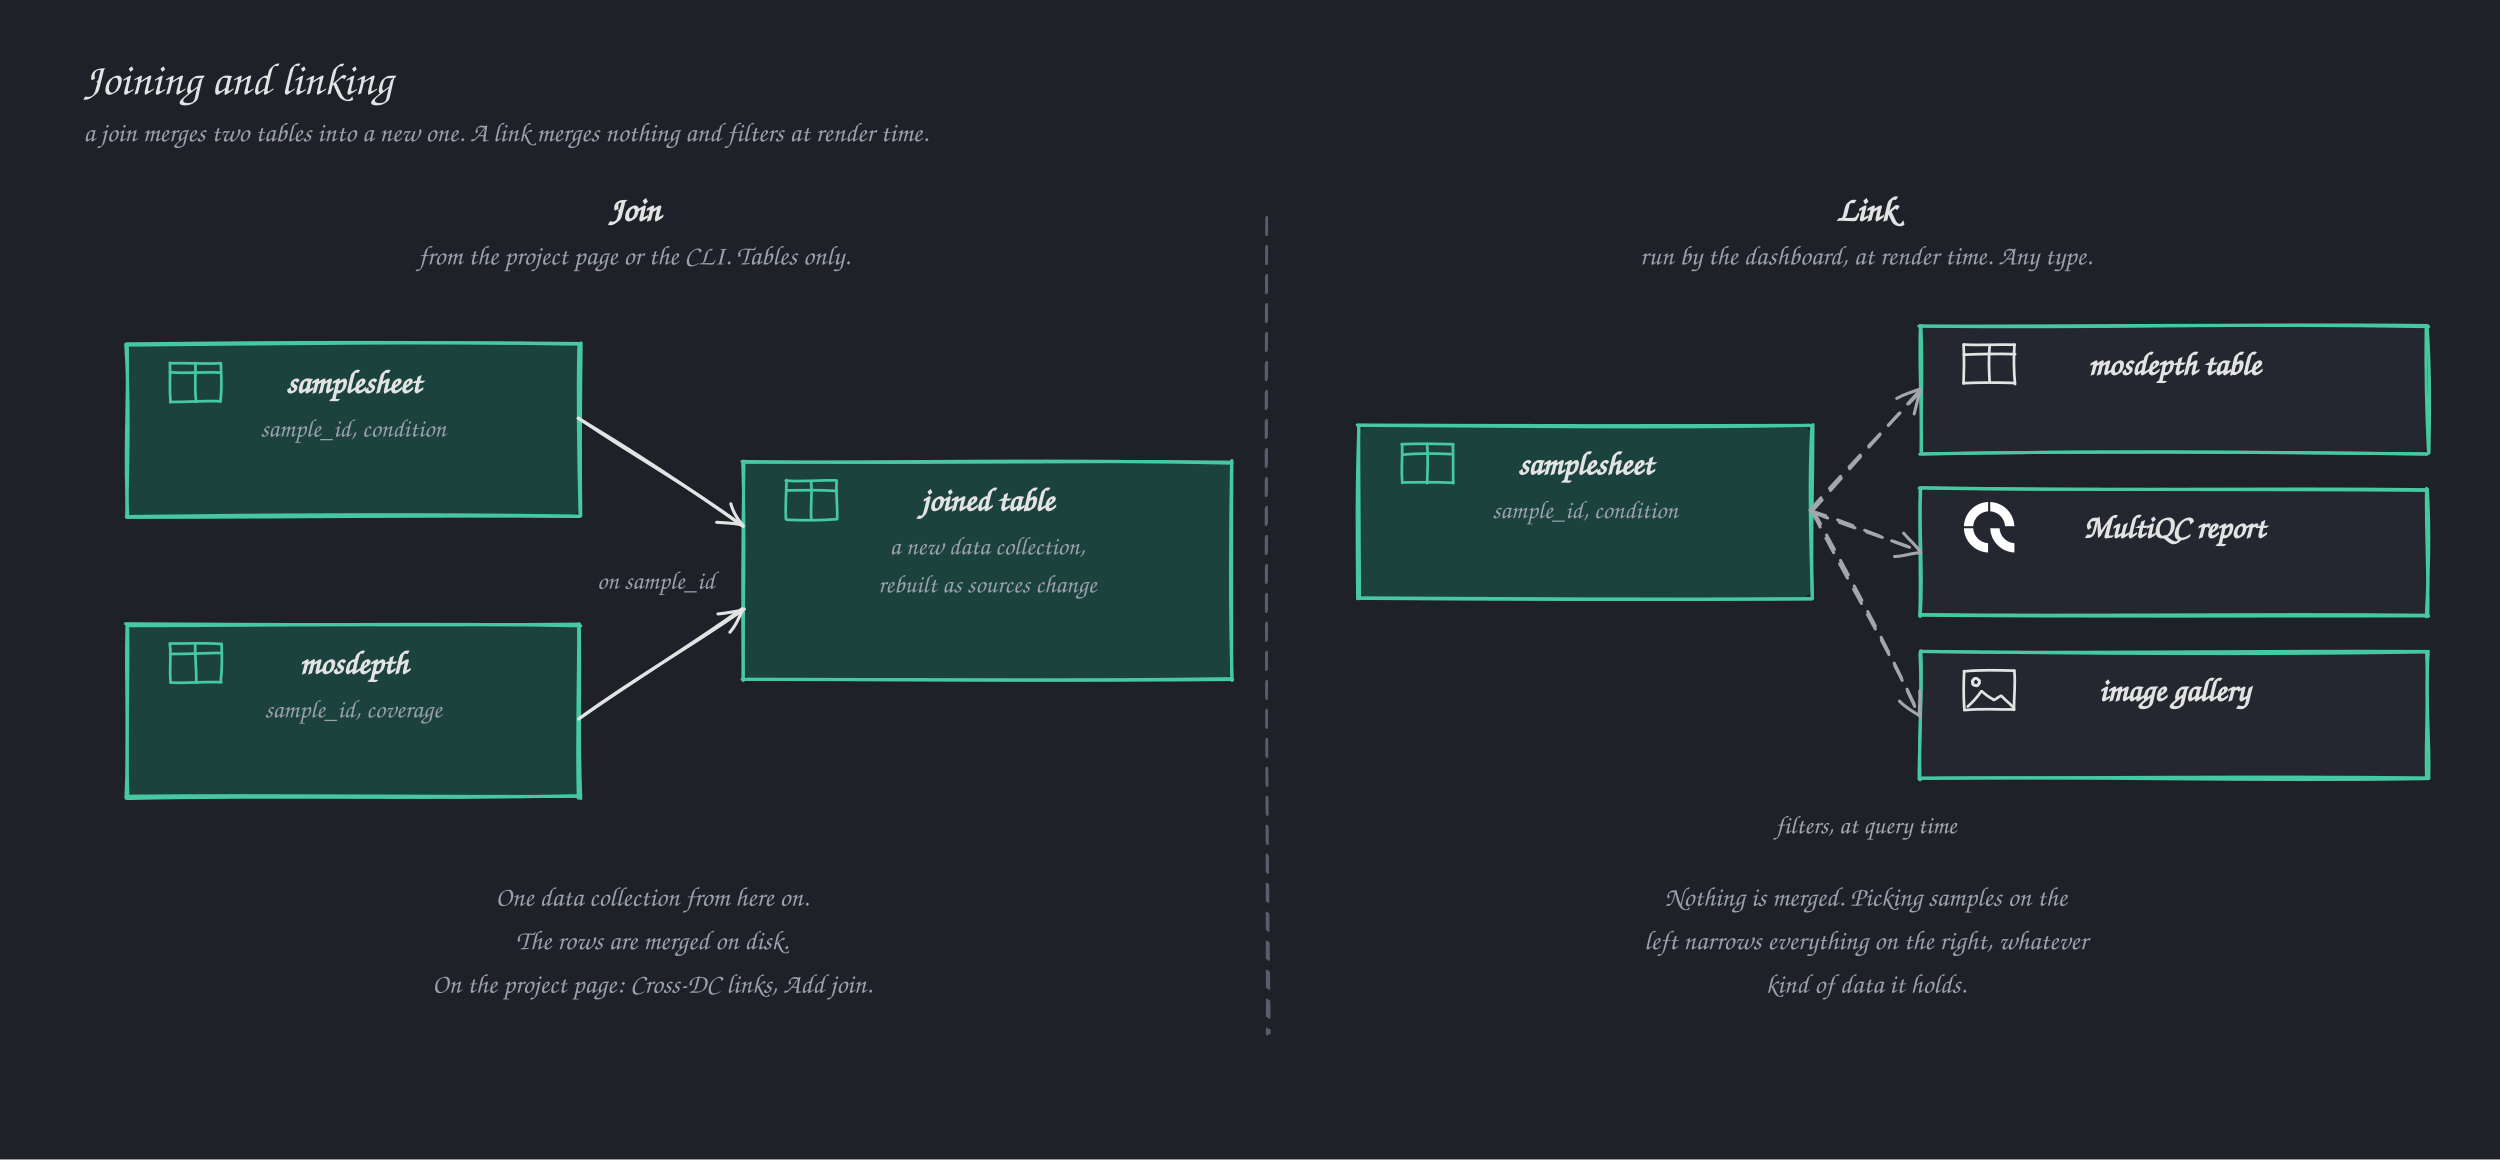
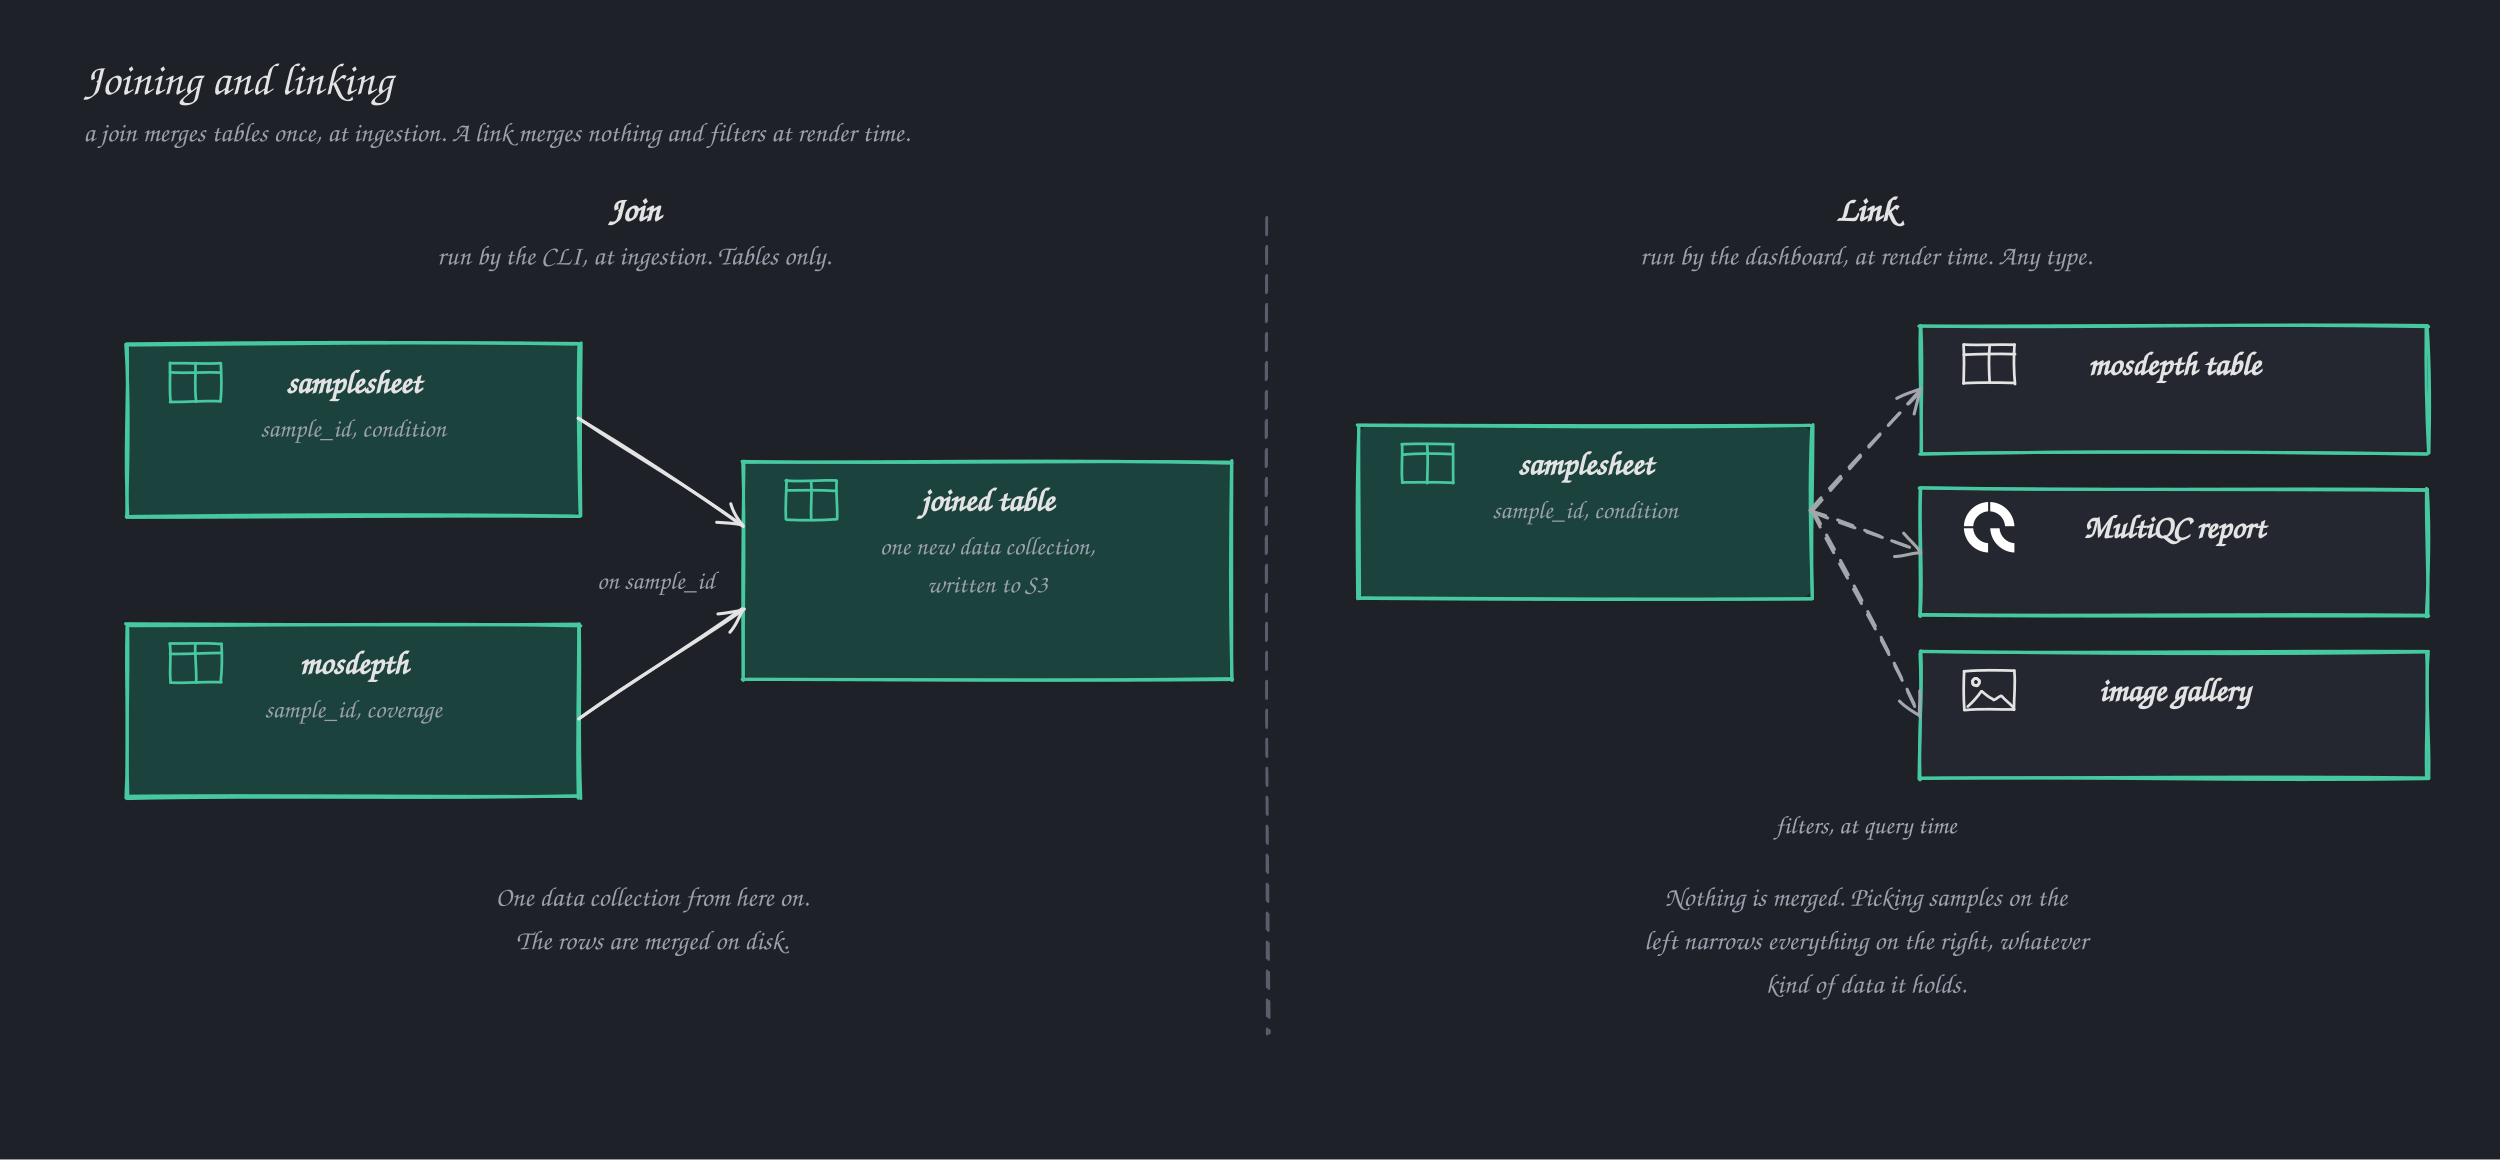
<svg xmlns="http://www.w3.org/2000/svg" width="1380" height="640" viewBox="0 0 1380 640">
  <rect width="1380" height="640" fill="#1f2129" />
  <text x="46.0" y="52.0" font-family="Virgil, Virgil GS, Excalifont, Comic Sans MS, Bradley Hand, cursive" font-size="25" fill="#e3e3e3" text-anchor="start" font-weight="normal">Joining and linking</text>
-   <text x="46.0" y="78.0" font-family="Virgil, Virgil GS, Excalifont, Comic Sans MS, Bradley Hand, cursive" font-size="15" fill="#9aa0ac" text-anchor="start" font-weight="normal">a join merges two tables into a new one. A link merges nothing and filters at render time.</text>
+   <text x="46.0" y="78.0" font-family="Virgil, Virgil GS, Excalifont, Comic Sans MS, Bradley Hand, cursive" font-size="15" fill="#9aa0ac" text-anchor="start" font-weight="normal">a join merges tables once, at ingestion. A link merges nothing and filters at render time.</text>
  <text x="350.0" y="122.0" font-family="Virgil, Virgil GS, Excalifont, Comic Sans MS, Bradley Hand, cursive" font-size="19" fill="#e3e3e3" text-anchor="middle" font-weight="bold">Join</text>
-   <text x="350.0" y="146.0" font-family="Virgil, Virgil GS, Excalifont, Comic Sans MS, Bradley Hand, cursive" font-size="15" fill="#9aa0ac" text-anchor="middle" font-weight="normal">from the project page or the CLI. Tables only.</text>
+   <text x="350.0" y="146.0" font-family="Virgil, Virgil GS, Excalifont, Comic Sans MS, Bradley Hand, cursive" font-size="15" fill="#9aa0ac" text-anchor="middle" font-weight="normal">run by the CLI, at ingestion. Tables only.</text>
  <rect x="70.0" y="190.0" width="250.0" height="95.0" rx="6" fill="#1c423d" />
  <path d="M70.1,189.8 C152.8,188.9 237.1,188.6 319.3,190.0" fill="none" stroke="#46c8a1" stroke-width="1.7" stroke-linecap="round" />
  <path d="M69.9,190.5 C151.9,189.8 235.3,188.7 319.4,189.6" fill="none" stroke="#46c8a1" stroke-width="1.7" stroke-linecap="round" />
  <path d="M320.8,189.3 C320.4,223.1 320.2,253.0 320.6,284.7" fill="none" stroke="#46c8a1" stroke-width="1.7" stroke-linecap="round" />
  <path d="M319.5,190.1 C318.9,220.4 319.4,254.3 320.2,284.8" fill="none" stroke="#46c8a1" stroke-width="1.7" stroke-linecap="round" />
  <path d="M320.3,284.9 C236.8,283.6 151.9,284.1 69.7,285.1" fill="none" stroke="#46c8a1" stroke-width="1.7" stroke-linecap="round" />
  <path d="M319.6,285.1 C236.5,284.4 154.3,285.6 70.0,285.6" fill="none" stroke="#46c8a1" stroke-width="1.7" stroke-linecap="round" />
  <path d="M69.9,285.4 C70.7,252.7 71.5,220.4 69.4,190.0" fill="none" stroke="#46c8a1" stroke-width="1.7" stroke-linecap="round" />
  <path d="M70.6,284.7 C68.5,253.9 70.8,221.9 70.3,190.2" fill="none" stroke="#46c8a1" stroke-width="1.7" stroke-linecap="round" />
  <path d="M94.0,200.5 C103.4,200.3 113.1,201.0 121.7,200.5" fill="none" stroke="#46c8a1" stroke-width="1.5" stroke-linecap="round" />
  <path d="M121.9,200.5 C122.2,208.1 122.5,214.2 121.7,221.6" fill="none" stroke="#46c8a1" stroke-width="1.5" stroke-linecap="round" />
  <path d="M121.7,221.5 C112.2,221.1 102.7,222.0 93.9,221.9" fill="none" stroke="#46c8a1" stroke-width="1.5" stroke-linecap="round" />
  <path d="M94.2,221.9 C93.4,214.5 94.1,208.0 93.8,200.3" fill="none" stroke="#46c8a1" stroke-width="1.5" stroke-linecap="round" />
  <path d="M93.8,205.5 C103.1,206.2 113.3,205.2 121.8,205.7" fill="none" stroke="#46c8a1" stroke-width="1.5" stroke-linecap="round" />
  <path d="M107.9,200.4 C108.1,207.1 107.3,214.4 108.3,221.8" fill="none" stroke="#46c8a1" stroke-width="1.5" stroke-linecap="round" />
  <text x="195.0" y="217.0" font-family="Virgil, Virgil GS, Excalifont, Comic Sans MS, Bradley Hand, cursive" font-size="18" fill="#e3e3e3" text-anchor="middle" font-weight="bold">samplesheet</text>
  <text x="195.0" y="241.0" font-family="Virgil, Virgil GS, Excalifont, Comic Sans MS, Bradley Hand, cursive" font-size="14" fill="#9aa0ac" text-anchor="middle" font-weight="normal">sample_id, condition</text>
  <rect x="70.0" y="345.0" width="250.0" height="95.0" rx="6" fill="#1c423d" />
  <path d="M70.6,345.4 C153.4,345.4 237.2,343.6 320.6,345.5" fill="none" stroke="#46c8a1" stroke-width="1.7" stroke-linecap="round" />
  <path d="M69.3,344.3 C153.0,344.7 235.4,345.4 319.5,344.5" fill="none" stroke="#46c8a1" stroke-width="1.7" stroke-linecap="round" />
  <path d="M319.4,344.8 C319.5,375.2 318.4,407.2 319.2,440.6" fill="none" stroke="#46c8a1" stroke-width="1.7" stroke-linecap="round" />
  <path d="M319.8,344.4 C320.4,375.5 319.2,407.8 320.6,440.8" fill="none" stroke="#46c8a1" stroke-width="1.7" stroke-linecap="round" />
  <path d="M319.7,439.6 C236.6,439.9 152.0,438.7 70.5,439.5" fill="none" stroke="#46c8a1" stroke-width="1.7" stroke-linecap="round" />
  <path d="M320.1,439.2 C235.1,441.4 153.4,438.9 70.0,440.8" fill="none" stroke="#46c8a1" stroke-width="1.7" stroke-linecap="round" />
  <path d="M69.5,440.4 C71.2,409.0 69.2,376.2 70.1,345.4" fill="none" stroke="#46c8a1" stroke-width="1.7" stroke-linecap="round" />
  <path d="M70.6,440.5 C69.5,407.4 71.0,378.2 70.5,345.4" fill="none" stroke="#46c8a1" stroke-width="1.7" stroke-linecap="round" />
  <path d="M93.7,355.2 C103.0,355.4 112.5,354.7 121.8,355.5" fill="none" stroke="#46c8a1" stroke-width="1.5" stroke-linecap="round" />
  <path d="M122.3,355.3 C122.6,362.4 122.6,370.2 121.8,376.4" fill="none" stroke="#46c8a1" stroke-width="1.5" stroke-linecap="round" />
  <path d="M122.2,376.6 C112.2,376.2 103.5,377.2 94.1,376.8" fill="none" stroke="#46c8a1" stroke-width="1.5" stroke-linecap="round" />
  <path d="M94.2,376.6 C93.4,369.8 94.6,362.8 93.8,355.6" fill="none" stroke="#46c8a1" stroke-width="1.5" stroke-linecap="round" />
  <path d="M93.9,361.0 C103.1,361.1 113.3,360.5 122.2,360.4" fill="none" stroke="#46c8a1" stroke-width="1.5" stroke-linecap="round" />
  <path d="M107.8,355.6 C107.5,362.0 108.6,370.0 108.3,376.8" fill="none" stroke="#46c8a1" stroke-width="1.5" stroke-linecap="round" />
  <text x="195.0" y="372.0" font-family="Virgil, Virgil GS, Excalifont, Comic Sans MS, Bradley Hand, cursive" font-size="18" fill="#e3e3e3" text-anchor="middle" font-weight="bold">mosdepth</text>
  <text x="195.0" y="396.0" font-family="Virgil, Virgil GS, Excalifont, Comic Sans MS, Bradley Hand, cursive" font-size="14" fill="#9aa0ac" text-anchor="middle" font-weight="normal">sample_id, coverage</text>
  <rect x="410.0" y="255.0" width="270.0" height="120.0" rx="6" fill="#1c423d" />
  <path d="M410.8,255.2 C499.5,255.2 588.8,253.4 680.0,255.7" fill="none" stroke="#46c8a1" stroke-width="1.7" stroke-linecap="round" />
  <path d="M409.6,254.7 C499.8,256.2 591.0,254.1 679.6,255.1" fill="none" stroke="#46c8a1" stroke-width="1.7" stroke-linecap="round" />
  <path d="M679.8,254.9 C679.2,294.7 678.8,336.3 680.1,375.6" fill="none" stroke="#46c8a1" stroke-width="1.7" stroke-linecap="round" />
  <path d="M680.0,254.2 C679.7,296.3 680.0,335.1 679.9,374.5" fill="none" stroke="#46c8a1" stroke-width="1.7" stroke-linecap="round" />
  <path d="M680.4,375.1 C588.4,376.0 499.0,374.9 409.7,375.0" fill="none" stroke="#46c8a1" stroke-width="1.7" stroke-linecap="round" />
  <path d="M679.6,374.6 C590.2,375.9 498.7,375.2 410.4,375.0" fill="none" stroke="#46c8a1" stroke-width="1.7" stroke-linecap="round" />
  <path d="M410.2,375.0 C410.2,335.8 411.3,294.8 410.0,255.3" fill="none" stroke="#46c8a1" stroke-width="1.7" stroke-linecap="round" />
  <path d="M410.3,375.6 C409.8,335.1 409.9,296.4 410.7,254.6" fill="none" stroke="#46c8a1" stroke-width="1.7" stroke-linecap="round" />
  <path d="M433.7,265.3 C443.4,266.0 453.1,264.9 461.7,265.2" fill="none" stroke="#46c8a1" stroke-width="1.5" stroke-linecap="round" />
  <path d="M461.8,265.5 C461.4,272.7 462.4,280.1 462.1,286.4" fill="none" stroke="#46c8a1" stroke-width="1.5" stroke-linecap="round" />
  <path d="M461.9,286.6 C453.2,287.3 442.9,287.3 434.3,286.9" fill="none" stroke="#46c8a1" stroke-width="1.5" stroke-linecap="round" />
  <path d="M433.8,286.5 C433.5,279.5 434.0,272.2 434.2,265.0" fill="none" stroke="#46c8a1" stroke-width="1.5" stroke-linecap="round" />
  <path d="M434.1,270.7 C443.4,270.6 452.0,270.4 461.7,271.0" fill="none" stroke="#46c8a1" stroke-width="1.5" stroke-linecap="round" />
  <path d="M447.7,265.6 C448.4,273.1 447.4,279.2 447.8,286.4" fill="none" stroke="#46c8a1" stroke-width="1.5" stroke-linecap="round" />
  <text x="545.0" y="282.0" font-family="Virgil, Virgil GS, Excalifont, Comic Sans MS, Bradley Hand, cursive" font-size="18" fill="#e3e3e3" text-anchor="middle" font-weight="bold">joined table</text>
-   <text x="545.0" y="306.0" font-family="Virgil, Virgil GS, Excalifont, Comic Sans MS, Bradley Hand, cursive" font-size="14" fill="#9aa0ac" text-anchor="middle" font-weight="normal">a new data collection,</text>
-   <text x="545.0" y="327.0" font-family="Virgil, Virgil GS, Excalifont, Comic Sans MS, Bradley Hand, cursive" font-size="14" fill="#9aa0ac" text-anchor="middle" font-weight="normal">rebuilt as sources change</text>
+   <text x="545.0" y="306.0" font-family="Virgil, Virgil GS, Excalifont, Comic Sans MS, Bradley Hand, cursive" font-size="14" fill="#9aa0ac" text-anchor="middle" font-weight="normal">one new data collection,</text>
+   <text x="545.0" y="327.0" font-family="Virgil, Virgil GS, Excalifont, Comic Sans MS, Bradley Hand, cursive" font-size="14" fill="#9aa0ac" text-anchor="middle" font-weight="normal">written to S3</text>
  <path d="M319.3,230.8 C349.7,251.6 381.3,269.0 410.1,290.4" fill="none" stroke="#e3e3e3" stroke-width="1.7" stroke-linecap="round" />
  <path d="M319.1,230.9 C348.4,248.2 380.8,269.7 410.3,290.6" fill="none" stroke="#e3e3e3" stroke-width="1.7" stroke-linecap="round" />
  <path d="M410.0,289.8 C407.0,286.6 404.7,282.5 403.4,278.1" fill="none" stroke="#e3e3e3" stroke-width="1.7" stroke-linecap="round" />
  <path d="M409.6,289.7 C404.9,288.8 400.8,288.6 395.6,288.3" fill="none" stroke="#e3e3e3" stroke-width="1.7" stroke-linecap="round" />
  <path d="M320.0,396.4 C349.2,376.2 381.0,356.2 409.7,336.0" fill="none" stroke="#e3e3e3" stroke-width="1.7" stroke-linecap="round" />
  <path d="M319.4,396.9 C349.0,375.1 380.9,357.2 410.9,336.2" fill="none" stroke="#e3e3e3" stroke-width="1.7" stroke-linecap="round" />
  <path d="M409.9,337.0 C406.0,337.3 400.7,338.6 396.3,338.9" fill="none" stroke="#e3e3e3" stroke-width="1.7" stroke-linecap="round" />
  <path d="M409.9,336.8 C407.5,341.8 406.0,345.5 402.9,349.0" fill="none" stroke="#e3e3e3" stroke-width="1.7" stroke-linecap="round" />
  <text x="362.0" y="325.0" font-family="Virgil, Virgil GS, Excalifont, Comic Sans MS, Bradley Hand, cursive" font-size="14" fill="#9aa0ac" text-anchor="middle" font-weight="normal">on sample_id</text>
  <text x="360.0" y="500.0" font-family="Virgil, Virgil GS, Excalifont, Comic Sans MS, Bradley Hand, cursive" font-size="15" fill="#9aa0ac" text-anchor="middle" font-weight="normal">One data collection from here on.</text>
  <text x="360.0" y="524.0" font-family="Virgil, Virgil GS, Excalifont, Comic Sans MS, Bradley Hand, cursive" font-size="15" fill="#9aa0ac" text-anchor="middle" font-weight="normal">The rows are merged on disk.</text>
-   <text x="360.0" y="548.0" font-family="Virgil, Virgil GS, Excalifont, Comic Sans MS, Bradley Hand, cursive" font-size="15" fill="#9aa0ac" text-anchor="middle" font-weight="normal">On the project page: Cross-DC links, Add join.</text>
  <path d="M699.2,120.7 C698.3,271.0 699.0,418.7 700.7,570.3" fill="none" stroke="#585e6b" stroke-width="1.4" stroke-linecap="round" stroke-dasharray="9 7" />
  <path d="M699.3,119.9 C699.1,269.0 699.2,419.8 699.5,570.9" fill="none" stroke="#585e6b" stroke-width="1.4" stroke-linecap="round" stroke-dasharray="9 7" />
  <text x="1030.0" y="122.0" font-family="Virgil, Virgil GS, Excalifont, Comic Sans MS, Bradley Hand, cursive" font-size="19" fill="#e3e3e3" text-anchor="middle" font-weight="bold">Link</text>
  <text x="1030.0" y="146.0" font-family="Virgil, Virgil GS, Excalifont, Comic Sans MS, Bradley Hand, cursive" font-size="15" fill="#9aa0ac" text-anchor="middle" font-weight="normal">run by the dashboard, at render time. Any type.</text>
  <rect x="750.0" y="235.0" width="250.0" height="95.0" rx="6" fill="#1c423d" />
  <path d="M749.7,234.8 C834.8,235.2 915.8,236.5 999.2,234.8" fill="none" stroke="#46c8a1" stroke-width="1.7" stroke-linecap="round" />
  <path d="M749.2,234.6 C833.3,235.0 915.7,235.0 999.3,234.8" fill="none" stroke="#46c8a1" stroke-width="1.7" stroke-linecap="round" />
  <path d="M1000.1,235.0 C998.5,265.1 999.4,297.5 1000.4,330.3" fill="none" stroke="#46c8a1" stroke-width="1.7" stroke-linecap="round" />
  <path d="M1000.8,234.4 C1000.7,267.9 999.6,297.8 1000.4,330.2" fill="none" stroke="#46c8a1" stroke-width="1.7" stroke-linecap="round" />
  <path d="M1000.4,330.5 C915.2,331.1 834.6,330.4 749.4,330.0" fill="none" stroke="#46c8a1" stroke-width="1.7" stroke-linecap="round" />
  <path d="M1000.1,330.6 C916.7,331.1 834.3,331.0 750.3,330.3" fill="none" stroke="#46c8a1" stroke-width="1.7" stroke-linecap="round" />
  <path d="M749.4,330.5 C749.1,296.8 748.8,266.2 750.1,235.2" fill="none" stroke="#46c8a1" stroke-width="1.7" stroke-linecap="round" />
  <path d="M750.5,330.4 C750.4,298.9 750.0,265.1 750.0,235.1" fill="none" stroke="#46c8a1" stroke-width="1.7" stroke-linecap="round" />
  <path d="M773.7,245.2 C783.6,244.8 793.0,245.0 802.2,245.2" fill="none" stroke="#46c8a1" stroke-width="1.5" stroke-linecap="round" />
  <path d="M802.0,245.5 C802.3,253.1 802.0,259.4 802.2,266.7" fill="none" stroke="#46c8a1" stroke-width="1.5" stroke-linecap="round" />
  <path d="M802.2,266.5 C792.9,266.0 782.8,266.3 774.0,266.3" fill="none" stroke="#46c8a1" stroke-width="1.5" stroke-linecap="round" />
  <path d="M774.1,266.5 C773.4,259.2 774.2,252.7 774.0,245.3" fill="none" stroke="#46c8a1" stroke-width="1.5" stroke-linecap="round" />
  <path d="M774.3,251.0 C783.3,250.1 793.2,250.3 801.7,250.7" fill="none" stroke="#46c8a1" stroke-width="1.5" stroke-linecap="round" />
  <path d="M787.8,245.7 C788.4,253.1 787.9,259.2 787.8,266.7" fill="none" stroke="#46c8a1" stroke-width="1.5" stroke-linecap="round" />
  <text x="875.0" y="262.0" font-family="Virgil, Virgil GS, Excalifont, Comic Sans MS, Bradley Hand, cursive" font-size="18" fill="#e3e3e3" text-anchor="middle" font-weight="bold">samplesheet</text>
  <text x="875.0" y="286.0" font-family="Virgil, Virgil GS, Excalifont, Comic Sans MS, Bradley Hand, cursive" font-size="14" fill="#9aa0ac" text-anchor="middle" font-weight="normal">sample_id, condition</text>
  <rect x="1060.0" y="180.0" width="280.0" height="70.0" rx="6" fill="#24272f" />
  <path d="M1060.5,180.0 C1152.2,180.1 1248.1,178.8 1340.6,180.3" fill="none" stroke="#46c8a1" stroke-width="1.7" stroke-linecap="round" />
  <path d="M1059.2,180.0 C1152.5,181.3 1246.6,178.5 1339.9,179.7" fill="none" stroke="#46c8a1" stroke-width="1.7" stroke-linecap="round" />
  <path d="M1339.2,180.4 C1338.9,202.8 1339.4,227.8 1340.5,249.4" fill="none" stroke="#46c8a1" stroke-width="1.7" stroke-linecap="round" />
  <path d="M1339.8,179.8 C1341.4,204.0 1341.3,226.0 1340.8,250.1" fill="none" stroke="#46c8a1" stroke-width="1.7" stroke-linecap="round" />
  <path d="M1339.4,250.5 C1246.2,249.8 1152.6,248.6 1059.7,250.7" fill="none" stroke="#46c8a1" stroke-width="1.7" stroke-linecap="round" />
  <path d="M1339.8,250.7 C1245.9,249.3 1153.4,249.0 1060.6,250.5" fill="none" stroke="#46c8a1" stroke-width="1.7" stroke-linecap="round" />
  <path d="M1060.4,249.3 C1060.4,228.0 1061.4,203.5 1060.4,179.9" fill="none" stroke="#46c8a1" stroke-width="1.7" stroke-linecap="round" />
  <path d="M1060.7,249.4 C1060.8,227.1 1059.3,201.9 1060.0,179.7" fill="none" stroke="#46c8a1" stroke-width="1.7" stroke-linecap="round" />
  <path d="M1084.1,190.2 C1093.1,190.7 1103.3,190.0 1112.0,190.3" fill="none" stroke="#e3e3e3" stroke-width="1.5" stroke-linecap="round" />
  <path d="M1112.0,190.2 C1111.5,197.0 1111.6,205.1 1112.3,212.0" fill="none" stroke="#e3e3e3" stroke-width="1.5" stroke-linecap="round" />
  <path d="M1111.9,211.4 C1102.6,211.1 1092.9,211.1 1083.8,211.5" fill="none" stroke="#e3e3e3" stroke-width="1.5" stroke-linecap="round" />
  <path d="M1083.9,211.7 C1084.1,205.1 1084.3,197.3 1083.9,190.2" fill="none" stroke="#e3e3e3" stroke-width="1.5" stroke-linecap="round" />
  <path d="M1084.0,195.8 C1092.7,195.4 1103.3,195.2 1112.3,195.5" fill="none" stroke="#e3e3e3" stroke-width="1.5" stroke-linecap="round" />
  <path d="M1098.3,190.6 C1097.7,197.1 1097.9,204.5 1098.3,211.3" fill="none" stroke="#e3e3e3" stroke-width="1.5" stroke-linecap="round" />
  <text x="1200.0" y="207.0" font-family="Virgil, Virgil GS, Excalifont, Comic Sans MS, Bradley Hand, cursive" font-size="18" fill="#e3e3e3" text-anchor="middle" font-weight="bold">mosdepth table</text>
  <rect x="1060.0" y="270.0" width="280.0" height="70.0" rx="6" fill="#24272f" />
  <path d="M1060.1,269.2 C1151.8,270.7 1247.9,269.9 1339.8,270.7" fill="none" stroke="#46c8a1" stroke-width="1.7" stroke-linecap="round" />
  <path d="M1059.4,269.4 C1154.4,271.1 1248.2,269.2 1340.0,270.3" fill="none" stroke="#46c8a1" stroke-width="1.7" stroke-linecap="round" />
  <path d="M1339.9,270.1 C1341.4,294.0 1340.5,317.5 1339.3,340.5" fill="none" stroke="#46c8a1" stroke-width="1.7" stroke-linecap="round" />
  <path d="M1339.4,269.6 C1339.1,294.7 1340.5,316.0 1340.2,340.3" fill="none" stroke="#46c8a1" stroke-width="1.7" stroke-linecap="round" />
  <path d="M1339.8,339.6 C1245.4,338.6 1153.4,340.3 1060.2,339.2" fill="none" stroke="#46c8a1" stroke-width="1.7" stroke-linecap="round" />
  <path d="M1340.6,340.0 C1246.0,339.9 1154.8,340.5 1059.6,339.6" fill="none" stroke="#46c8a1" stroke-width="1.7" stroke-linecap="round" />
  <path d="M1060.0,340.3 C1061.5,317.3 1059.4,291.8 1059.9,269.6" fill="none" stroke="#46c8a1" stroke-width="1.7" stroke-linecap="round" />
  <path d="M1059.7,339.9 C1060.5,318.0 1059.1,291.8 1060.3,269.5" fill="none" stroke="#46c8a1" stroke-width="1.7" stroke-linecap="round" />
  <g transform="translate(1084.0,277.0) scale(0.11155)" fill="#ffffff">
    <path d="M46.66 120.546C49.28 81.098 80.97 49.49 120.46 47.01V0.943C55.5 3.503 3.28 55.62 0.58 120.546H46.66Z" />
    <path d="M120.19 204.85C80.74 202.23 49.13 170.543 46.65 131.055H0.58C3.14 196.011 55.26 248.227 120.19 250.927V204.85Z" />
    <path d="M130.969 47.02C170.419 49.64 202.029 81.328 204.509 120.816H250.579C248.019 55.86 195.899 3.643 130.969 0.943V47.02Z" />
    <path d="M250.579 204.85C211.129 202.23 179.519 170.543 177.039 131.055H130.969C133.529 196.011 185.649 248.227 250.579 250.927V204.85Z" />
  </g>
  <text x="1200.0" y="297.0" font-family="Virgil, Virgil GS, Excalifont, Comic Sans MS, Bradley Hand, cursive" font-size="18" fill="#e3e3e3" text-anchor="middle" font-weight="bold">MultiQC report</text>
  <rect x="1060.0" y="360.0" width="280.0" height="70.0" rx="6" fill="#24272f" />
  <path d="M1060.8,359.7 C1154.3,360.8 1246.7,359.1 1340.5,359.6" fill="none" stroke="#46c8a1" stroke-width="1.7" stroke-linecap="round" />
  <path d="M1060.0,359.5 C1152.4,360.8 1246.0,361.4 1339.6,359.9" fill="none" stroke="#46c8a1" stroke-width="1.7" stroke-linecap="round" />
  <path d="M1339.5,360.8 C1340.5,384.8 1338.9,406.3 1339.4,429.3" fill="none" stroke="#46c8a1" stroke-width="1.7" stroke-linecap="round" />
  <path d="M1340.4,360.8 C1338.6,383.0 1341.3,407.9 1340.7,429.7" fill="none" stroke="#46c8a1" stroke-width="1.7" stroke-linecap="round" />
  <path d="M1340.3,429.8 C1245.7,431.4 1154.1,428.5 1059.8,429.7" fill="none" stroke="#46c8a1" stroke-width="1.7" stroke-linecap="round" />
  <path d="M1340.7,429.4 C1245.6,428.4 1152.6,429.5 1060.7,429.5" fill="none" stroke="#46c8a1" stroke-width="1.7" stroke-linecap="round" />
  <path d="M1059.3,430.0 C1059.5,407.7 1061.0,383.1 1059.8,360.7" fill="none" stroke="#46c8a1" stroke-width="1.7" stroke-linecap="round" />
  <path d="M1059.9,430.5 C1059.0,406.2 1061.3,381.8 1060.4,359.3" fill="none" stroke="#46c8a1" stroke-width="1.7" stroke-linecap="round" />
  <path d="M1084.2,370.6 C1092.7,369.7 1103.3,370.0 1111.9,370.2" fill="none" stroke="#e3e3e3" stroke-width="1.5" stroke-linecap="round" />
  <path d="M1111.9,370.2 C1112.6,377.6 1111.7,384.8 1111.7,391.8" fill="none" stroke="#e3e3e3" stroke-width="1.5" stroke-linecap="round" />
  <path d="M1111.8,391.6 C1103.2,391.8 1094.0,391.0 1084.3,392.0" fill="none" stroke="#e3e3e3" stroke-width="1.5" stroke-linecap="round" />
  <path d="M1084.3,391.4 C1083.8,384.2 1083.9,377.4 1084.2,370.5" fill="none" stroke="#e3e3e3" stroke-width="1.5" stroke-linecap="round" />
  <path d="M1092.6,376.5 C1092.8,377.0 1092.6,377.0 1092.6,377.2" fill="none" stroke="#e3e3e3" stroke-width="1.5" stroke-linecap="round" />
  <path d="M1092.3,377.4 C1092.1,377.8 1091.9,377.5 1091.9,378.2" fill="none" stroke="#e3e3e3" stroke-width="1.5" stroke-linecap="round" />
  <path d="M1091.8,378.1 C1091.9,378.5 1091.3,378.0 1091.2,378.4" fill="none" stroke="#e3e3e3" stroke-width="1.5" stroke-linecap="round" />
  <path d="M1091.2,378.6 C1090.7,378.4 1090.7,378.6 1090.3,378.3" fill="none" stroke="#e3e3e3" stroke-width="1.5" stroke-linecap="round" />
  <path d="M1090.4,378.3 C1090.3,378.2 1089.8,378.1 1089.4,378.0" fill="none" stroke="#e3e3e3" stroke-width="1.5" stroke-linecap="round" />
  <path d="M1089.5,378.2 C1089.1,378.1 1089.2,377.5 1089.0,377.3" fill="none" stroke="#e3e3e3" stroke-width="1.5" stroke-linecap="round" />
  <path d="M1088.9,377.5 C1089.1,377.2 1089.2,376.5 1088.9,376.7" fill="none" stroke="#e3e3e3" stroke-width="1.5" stroke-linecap="round" />
  <path d="M1088.9,376.5 C1088.5,376.1 1088.6,375.7 1089.1,375.6" fill="none" stroke="#e3e3e3" stroke-width="1.5" stroke-linecap="round" />
  <path d="M1089.1,375.5 C1089.4,375.4 1089.1,375.4 1089.5,375.0" fill="none" stroke="#e3e3e3" stroke-width="1.5" stroke-linecap="round" />
  <path d="M1089.4,375.0 C1089.6,374.8 1089.8,374.5 1090.3,374.5" fill="none" stroke="#e3e3e3" stroke-width="1.5" stroke-linecap="round" />
  <path d="M1090.2,374.5 C1090.2,374.5 1091.0,374.4 1091.3,374.6" fill="none" stroke="#e3e3e3" stroke-width="1.5" stroke-linecap="round" />
  <path d="M1091.2,374.5 C1091.1,374.5 1091.6,374.9 1091.8,375.1" fill="none" stroke="#e3e3e3" stroke-width="1.5" stroke-linecap="round" />
  <path d="M1091.9,375.0 C1092.1,375.1 1092.2,375.8 1092.4,375.6" fill="none" stroke="#e3e3e3" stroke-width="1.5" stroke-linecap="round" />
  <path d="M1092.6,375.6 C1092.8,376.3 1092.5,376.0 1092.5,376.7" fill="none" stroke="#e3e3e3" stroke-width="1.5" stroke-linecap="round" />
  <path d="M1086.2,390.0 C1088.7,387.8 1091.3,385.0 1093.7,381.6" fill="none" stroke="#e3e3e3" stroke-width="1.5" stroke-linecap="round" />
  <path d="M1094.0,381.6 C1096.3,383.6 1097.6,384.7 1100.0,385.9" fill="none" stroke="#e3e3e3" stroke-width="1.5" stroke-linecap="round" />
  <path d="M1100.5,386.4 C1101.8,386.1 1102.7,384.9 1104.5,384.1" fill="none" stroke="#e3e3e3" stroke-width="1.5" stroke-linecap="round" />
  <path d="M1105.0,384.3 C1107.4,387.0 1108.8,387.7 1111.2,390.3" fill="none" stroke="#e3e3e3" stroke-width="1.5" stroke-linecap="round" />
  <text x="1200.0" y="387.0" font-family="Virgil, Virgil GS, Excalifont, Comic Sans MS, Bradley Hand, cursive" font-size="18" fill="#e3e3e3" text-anchor="middle" font-weight="bold">image gallery</text>
  <path d="M999.8,282.7 C1021.3,258.3 1041.1,236.2 1060.7,214.4" fill="none" stroke="#a1a7ad" stroke-width="1.7" stroke-linecap="round" stroke-dasharray="9 7" />
  <path d="M999.2,281.5 C1018.9,259.3 1040.1,236.9 1060.4,215.8" fill="none" stroke="#a1a7ad" stroke-width="1.7" stroke-linecap="round" stroke-dasharray="9 7" />
  <path d="M1060.3,214.6 C1054.7,216.7 1051.8,217.3 1047.0,219.9" fill="none" stroke="#a1a7ad" stroke-width="1.7" stroke-linecap="round" />
  <path d="M1059.9,215.2 C1059.1,219.1 1057.6,224.2 1056.6,228.5" fill="none" stroke="#a1a7ad" stroke-width="1.7" stroke-linecap="round" />
  <path d="M1000.5,282.6 C1018.1,290.1 1040.0,296.3 1059.9,304.4" fill="none" stroke="#a1a7ad" stroke-width="1.7" stroke-linecap="round" stroke-dasharray="9 7" />
  <path d="M999.2,281.9 C1019.9,288.1 1038.5,297.1 1060.0,304.1" fill="none" stroke="#a1a7ad" stroke-width="1.7" stroke-linecap="round" stroke-dasharray="9 7" />
  <path d="M1060.0,304.6 C1057.2,300.6 1054.3,298.5 1050.8,294.3" fill="none" stroke="#a1a7ad" stroke-width="1.7" stroke-linecap="round" />
  <path d="M1060.2,305.3 C1056.3,304.8 1051.5,307.1 1045.8,307.2" fill="none" stroke="#a1a7ad" stroke-width="1.7" stroke-linecap="round" />
  <path d="M1000.6,282.9 C1020.0,321.5 1041.7,356.0 1059.1,394.7" fill="none" stroke="#a1a7ad" stroke-width="1.7" stroke-linecap="round" stroke-dasharray="9 7" />
  <path d="M1000.6,281.3 C1021.0,318.3 1041.6,356.4 1060.0,395.8" fill="none" stroke="#a1a7ad" stroke-width="1.7" stroke-linecap="round" stroke-dasharray="9 7" />
  <path d="M1059.5,394.7 C1059.4,389.9 1060.0,385.3 1059.7,381.4" fill="none" stroke="#a1a7ad" stroke-width="1.7" stroke-linecap="round" />
  <path d="M1059.6,395.0 C1056.5,393.2 1051.6,390.3 1048.5,387.0" fill="none" stroke="#a1a7ad" stroke-width="1.7" stroke-linecap="round" />
  <text x="1030.0" y="460.0" font-family="Virgil, Virgil GS, Excalifont, Comic Sans MS, Bradley Hand, cursive" font-size="14" fill="#a1a7ad" text-anchor="middle" font-weight="normal">filters, at query time</text>
  <text x="1030.0" y="500.0" font-family="Virgil, Virgil GS, Excalifont, Comic Sans MS, Bradley Hand, cursive" font-size="15" fill="#9aa0ac" text-anchor="middle" font-weight="normal">Nothing is merged. Picking samples on the</text>
  <text x="1030.0" y="524.0" font-family="Virgil, Virgil GS, Excalifont, Comic Sans MS, Bradley Hand, cursive" font-size="15" fill="#9aa0ac" text-anchor="middle" font-weight="normal">left narrows everything on the right, whatever</text>
  <text x="1030.0" y="548.0" font-family="Virgil, Virgil GS, Excalifont, Comic Sans MS, Bradley Hand, cursive" font-size="15" fill="#9aa0ac" text-anchor="middle" font-weight="normal">kind of data it holds.</text>
</svg>
